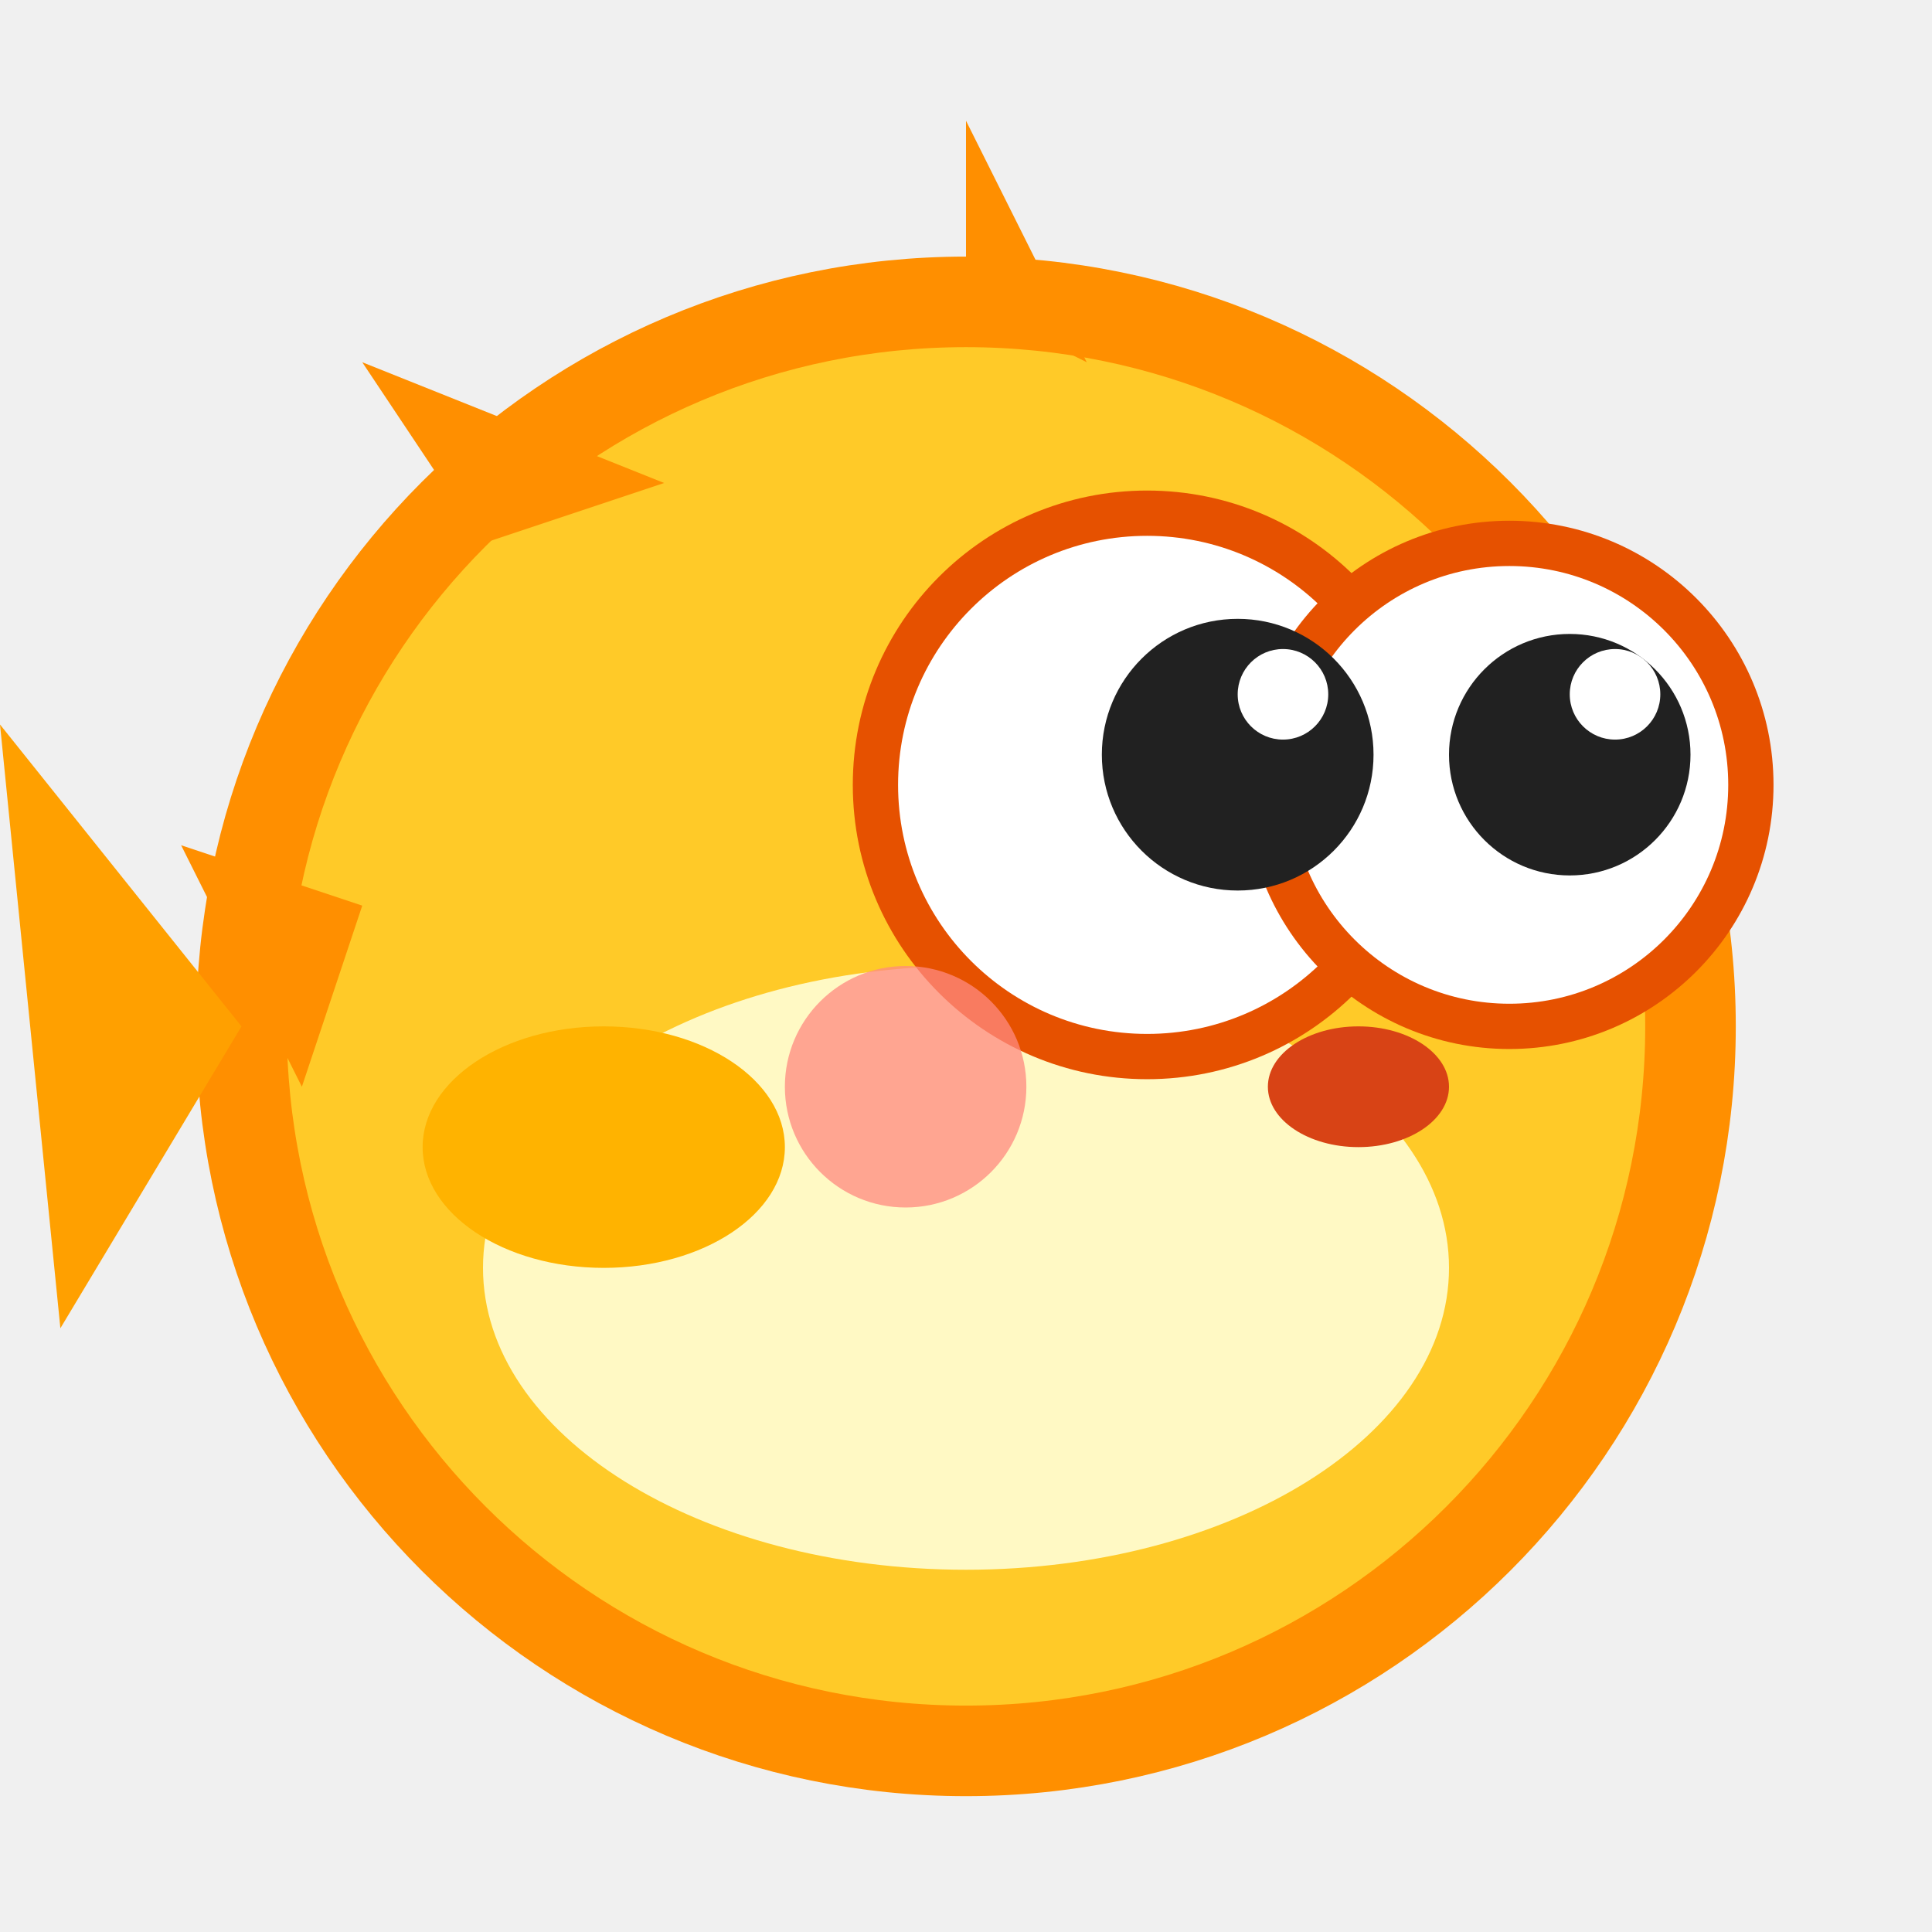
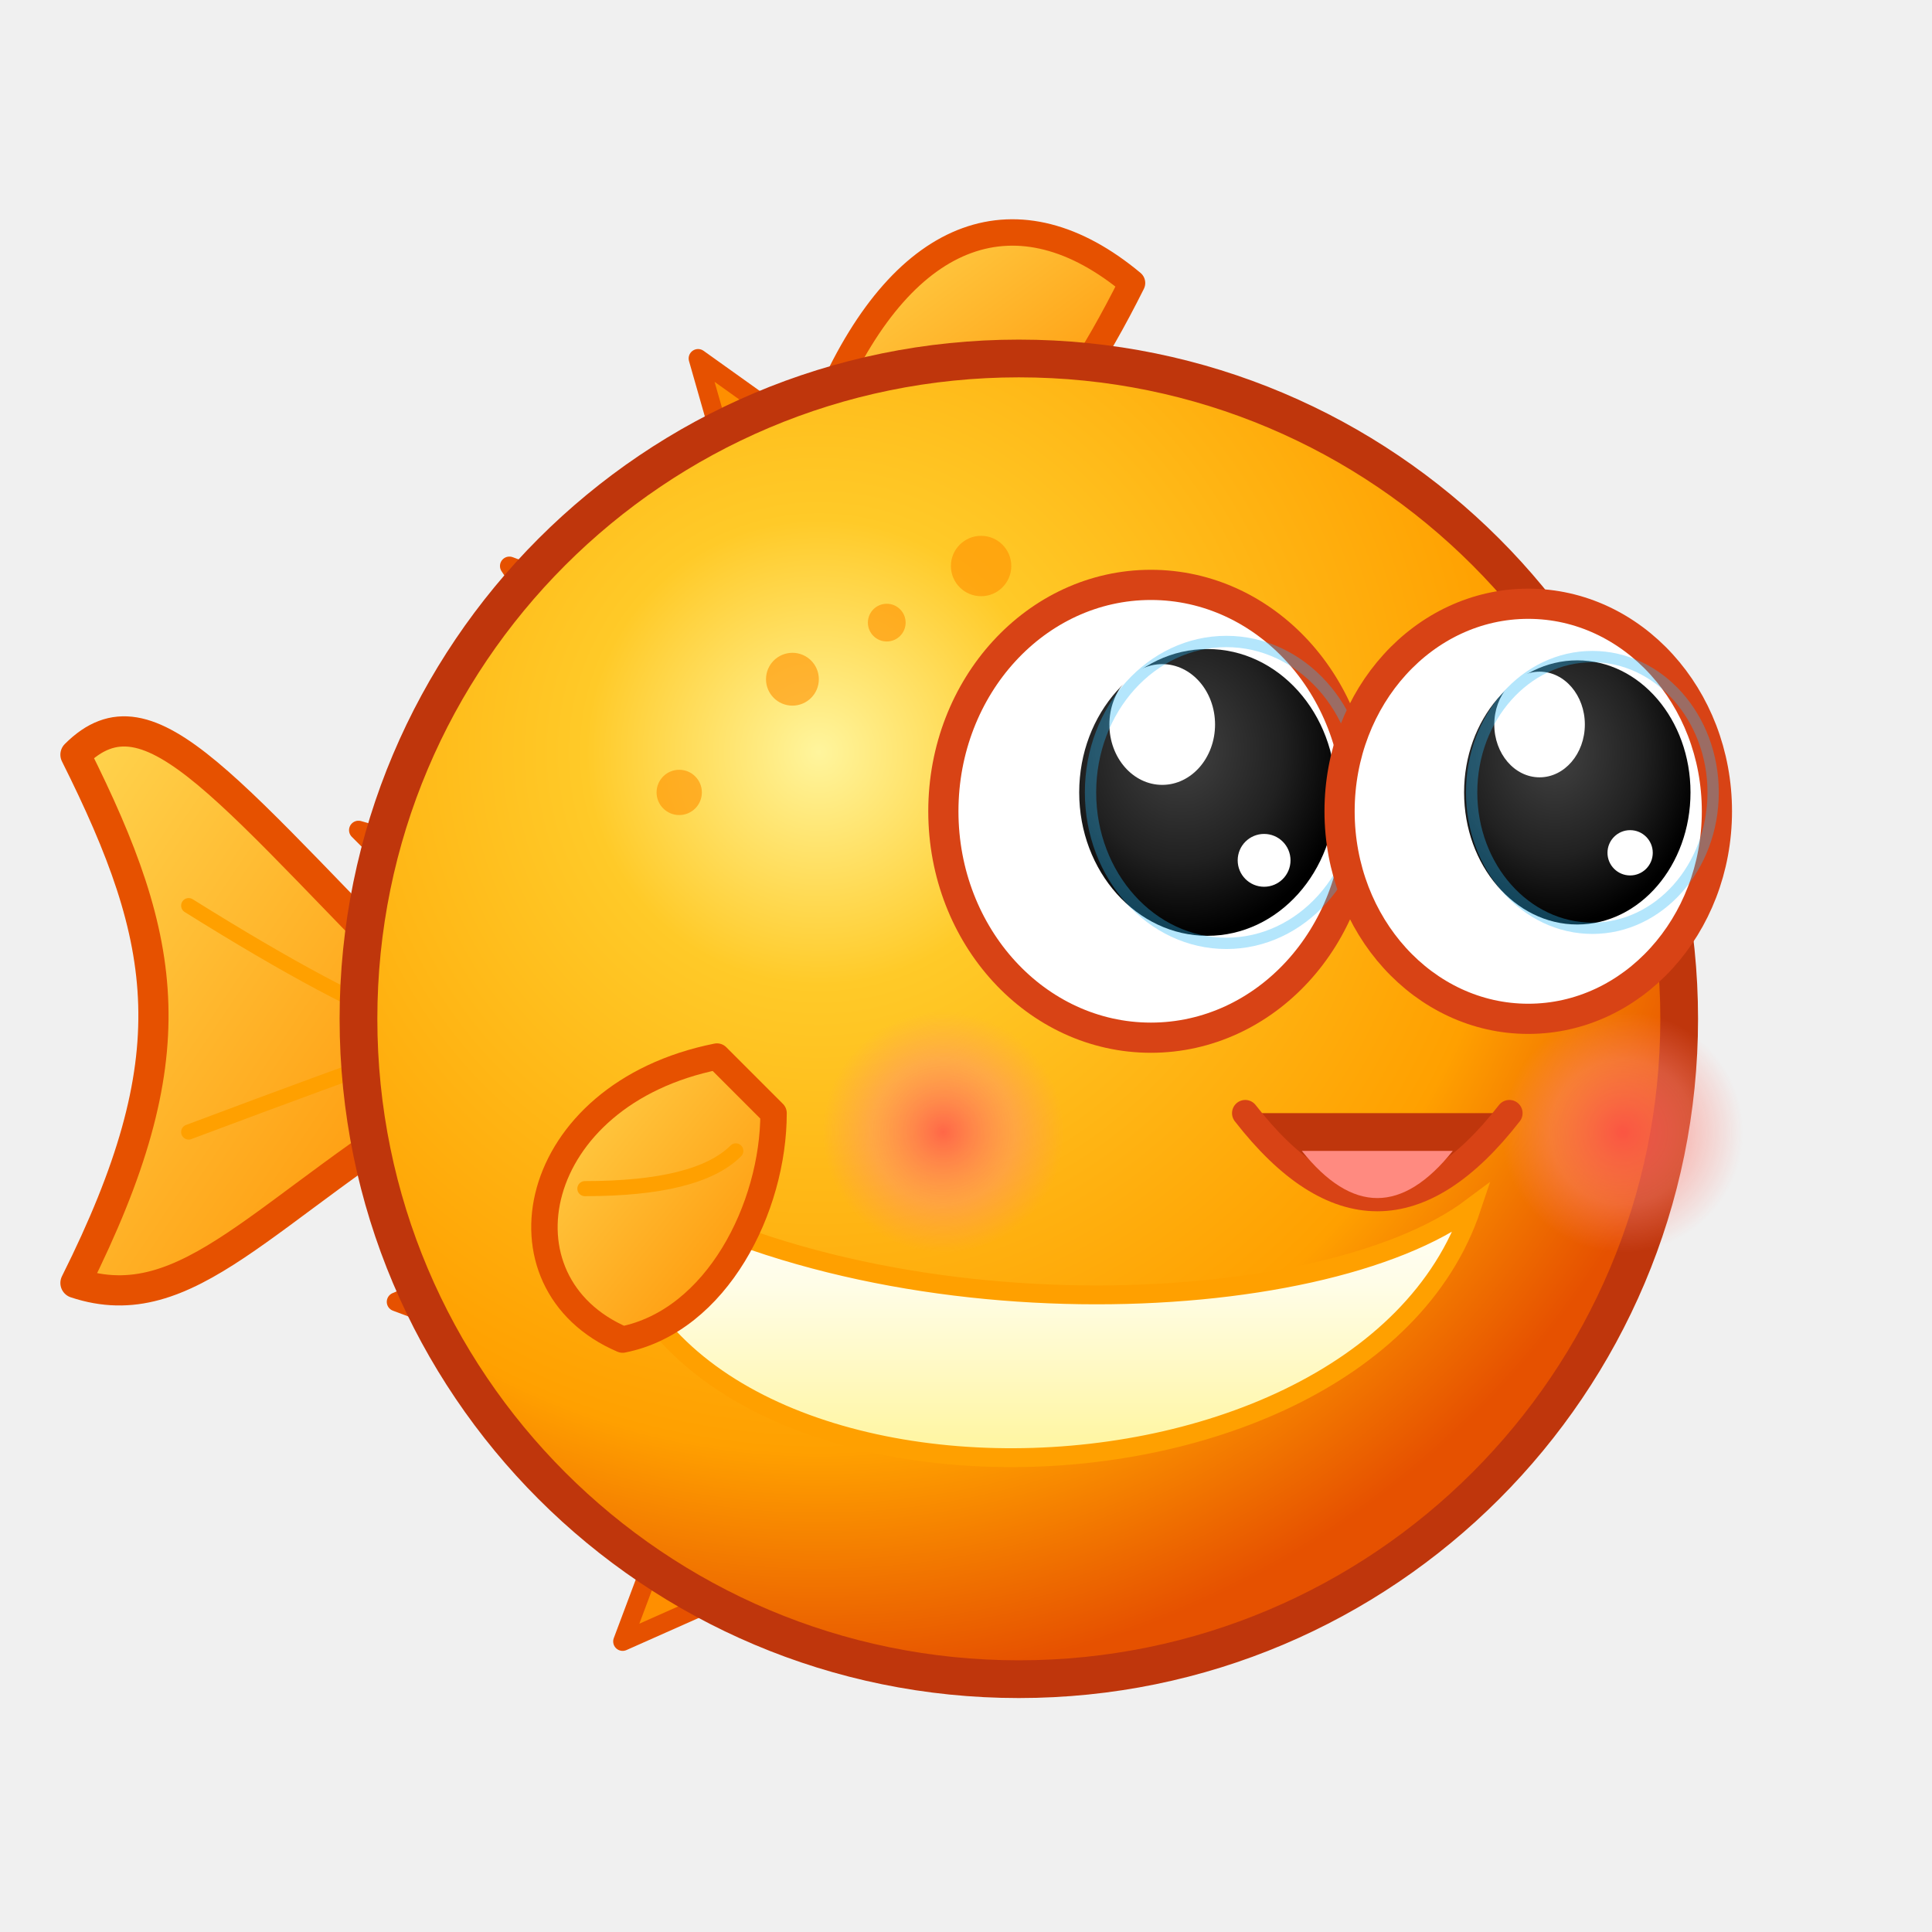
- <svg xmlns="http://www.w3.org/2000/svg" width="64" height="64" viewBox="0 0 64 64">
-   <circle cx="32" cy="34" r="24" fill="#ffca28" stroke="#ff8f00" stroke-width="3" />
-   <ellipse cx="32" cy="42" rx="16" ry="10" fill="#fff9c4" />
-   <polygon points="12,30 6,28 10,36" fill="#ff8f00" />
-   <polygon points="16,18 12,12 22,16" fill="#ff8f00" />
-   <polygon points="32,10 32,4 36,12" fill="#ff8f00" />
-   <path d="M8 34 L0 24 L2 44 Z" fill="#ffa000" />
-   <ellipse cx="20" cy="38" rx="6" ry="4" fill="#ffb300" />
-   <circle cx="38" cy="26" r="9" fill="#ffffff" stroke="#e65100" stroke-width="1.5" />
-   <circle cx="50" cy="26" r="8" fill="#ffffff" stroke="#e65100" stroke-width="1.5" />
-   <circle cx="41" cy="25" r="4.5" fill="#212121" />
-   <circle cx="52" cy="25" r="4" fill="#212121" />
-   <circle cx="42.5" cy="23" r="1.5" fill="#ffffff" />
-   <circle cx="53.5" cy="23" r="1.5" fill="#ffffff" />
-   <circle cx="30" cy="36" r="4" fill="#ff8a80" fill-opacity="0.75" />
-   <ellipse cx="45" cy="36" rx="3" ry="2" fill="#d84315" />
+ <svg xmlns="http://www.w3.org/2000/svg" width="512" height="512" viewBox="0 0 512 512">
+   <defs>
+     <radialGradient id="bodyGrad" cx="35%" cy="30%" r="70%">
+       <stop offset="0%" stop-color="#FFF59D" />
+       <stop offset="25%" stop-color="#FFCA28" />
+       <stop offset="75%" stop-color="#FFA000" />
+       <stop offset="100%" stop-color="#E65100" />
+     </radialGradient>
+     <linearGradient id="bellyGrad" x1="0%" y1="0%" x2="0%" y2="100%">
+       <stop offset="0%" stop-color="#FFFFFF" />
+       <stop offset="40%" stop-color="#FFFDE7" />
+       <stop offset="100%" stop-color="#FFF59D" />
+     </linearGradient>
+     <radialGradient id="cheekGrad" cx="50%" cy="50%" r="50%">
+       <stop offset="0%" stop-color="#FF5252" stop-opacity="0.8" />
+       <stop offset="60%" stop-color="#FF8A80" stop-opacity="0.4" />
+       <stop offset="100%" stop-color="#FF8A80" stop-opacity="0" />
+     </radialGradient>
+     <linearGradient id="finGrad" x1="0%" y1="0%" x2="100%" y2="100%">
+       <stop offset="0%" stop-color="#FFD54F" />
+       <stop offset="100%" stop-color="#FF8F00" />
+     </linearGradient>
+     <radialGradient id="eyeGrad" cx="40%" cy="35%" r="65%">
+       <stop offset="0%" stop-color="#424242" />
+       <stop offset="60%" stop-color="#212121" />
+       <stop offset="100%" stop-color="#000000" />
+     </radialGradient>
+   </defs>
+   <path d="M 120 270 C 60 210, 40 180, 20 200 C 45 250, 50 280, 20 340 C 50 350, 70 320, 120 290 Z" fill="url(#finGrad)" stroke="#E65100" stroke-width="8" stroke-linejoin="round" />
+   <path d="M 50 240 Q 90 265 110 272" stroke="#FFA000" stroke-width="4" stroke-linecap="round" fill="none" />
+   <path d="M 50 300 Q 90 285 110 278" stroke="#FFA000" stroke-width="4" stroke-linecap="round" fill="none" />
+   <path d="M 220 105 C 240 60, 270 50, 300 75 C 290 95, 280 110, 270 120 Z" fill="url(#finGrad)" stroke="#E65100" stroke-width="7" stroke-linejoin="round" />
+   <path d="M 155 180 L 135 150 L 175 165 Z" fill="#FF8F00" stroke="#E65100" stroke-width="5" stroke-linejoin="round" />
+   <path d="M 195 130 L 185 95 L 220 120 Z" fill="#FF8F00" stroke="#E65100" stroke-width="5" stroke-linejoin="round" />
+   <path d="M 130 230 L 95 220 L 130 255 Z" fill="#FF8F00" stroke="#E65100" stroke-width="5" stroke-linejoin="round" />
+   <path d="M 140 330 L 105 345 L 145 360 Z" fill="#FF8F00" stroke="#E65100" stroke-width="5" stroke-linejoin="round" />
+   <path d="M 180 395 L 165 435 L 210 415 Z" fill="#FF8F00" stroke="#E65100" stroke-width="5" stroke-linejoin="round" />
+   <circle cx="270" cy="270" r="175" fill="url(#bodyGrad)" stroke="#BF360C" stroke-width="10" />
+   <path d="M 160 310 C 160 410, 360 410, 390 320 C 350 350, 230 355, 160 310 Z" fill="url(#bellyGrad)" stroke="#FFA000" stroke-width="5" />
+   <path d="M 190 280 C 140 290, 130 340, 165 355 C 190 350, 205 320, 205 295 Z" fill="url(#finGrad)" stroke="#E65100" stroke-width="7" stroke-linejoin="round" />
+   <path d="M 155 315 Q 185 315 195 305" stroke="#FFA000" stroke-width="4" stroke-linecap="round" fill="none" />
+   <circle cx="210" cy="180" r="7" fill="#FF8F00" opacity="0.6" />
+   <circle cx="235" cy="165" r="5" fill="#FF8F00" opacity="0.6" />
+   <circle cx="260" cy="150" r="8" fill="#FF8F00" opacity="0.6" />
+   <circle cx="180" cy="210" r="6" fill="#FF8F00" opacity="0.6" />
+   <circle cx="250" cy="300" r="32" fill="url(#cheekGrad)" />
+   <circle cx="430" cy="300" r="32" fill="url(#cheekGrad)" />
+   <ellipse cx="305" cy="215" rx="55" ry="60" fill="#FFFFFF" stroke="#D84315" stroke-width="8" />
+   <ellipse cx="320" cy="210" rx="34" ry="38" fill="url(#eyeGrad)" />
+   <ellipse cx="308" cy="192" rx="14" ry="16" fill="#FFFFFF" />
+   <circle cx="335" cy="228" r="7" fill="#FFFFFF" />
+   <ellipse cx="325" cy="210" rx="36" ry="40" fill="none" stroke="#29B6F6" stroke-width="3" opacity="0.35" />
+   <ellipse cx="405" cy="215" rx="50" ry="55" fill="#FFFFFF" stroke="#D84315" stroke-width="8" />
+   <ellipse cx="418" cy="210" rx="30" ry="35" fill="url(#eyeGrad)" />
+   <ellipse cx="408" cy="192" rx="12" ry="14" fill="#FFFFFF" />
+   <circle cx="432" cy="226" r="6" fill="#FFFFFF" />
+   <ellipse cx="422" cy="210" rx="32" ry="36" fill="none" stroke="#29B6F6" stroke-width="3" opacity="0.35" />
+   <path d="M 330 295 Q 365 340 400 295" fill="#BF360C" stroke="#D84315" stroke-width="7" stroke-linecap="round" />
+   <path d="M 345 305 Q 365 330 385 305" fill="#FF8A80" />
</svg>
